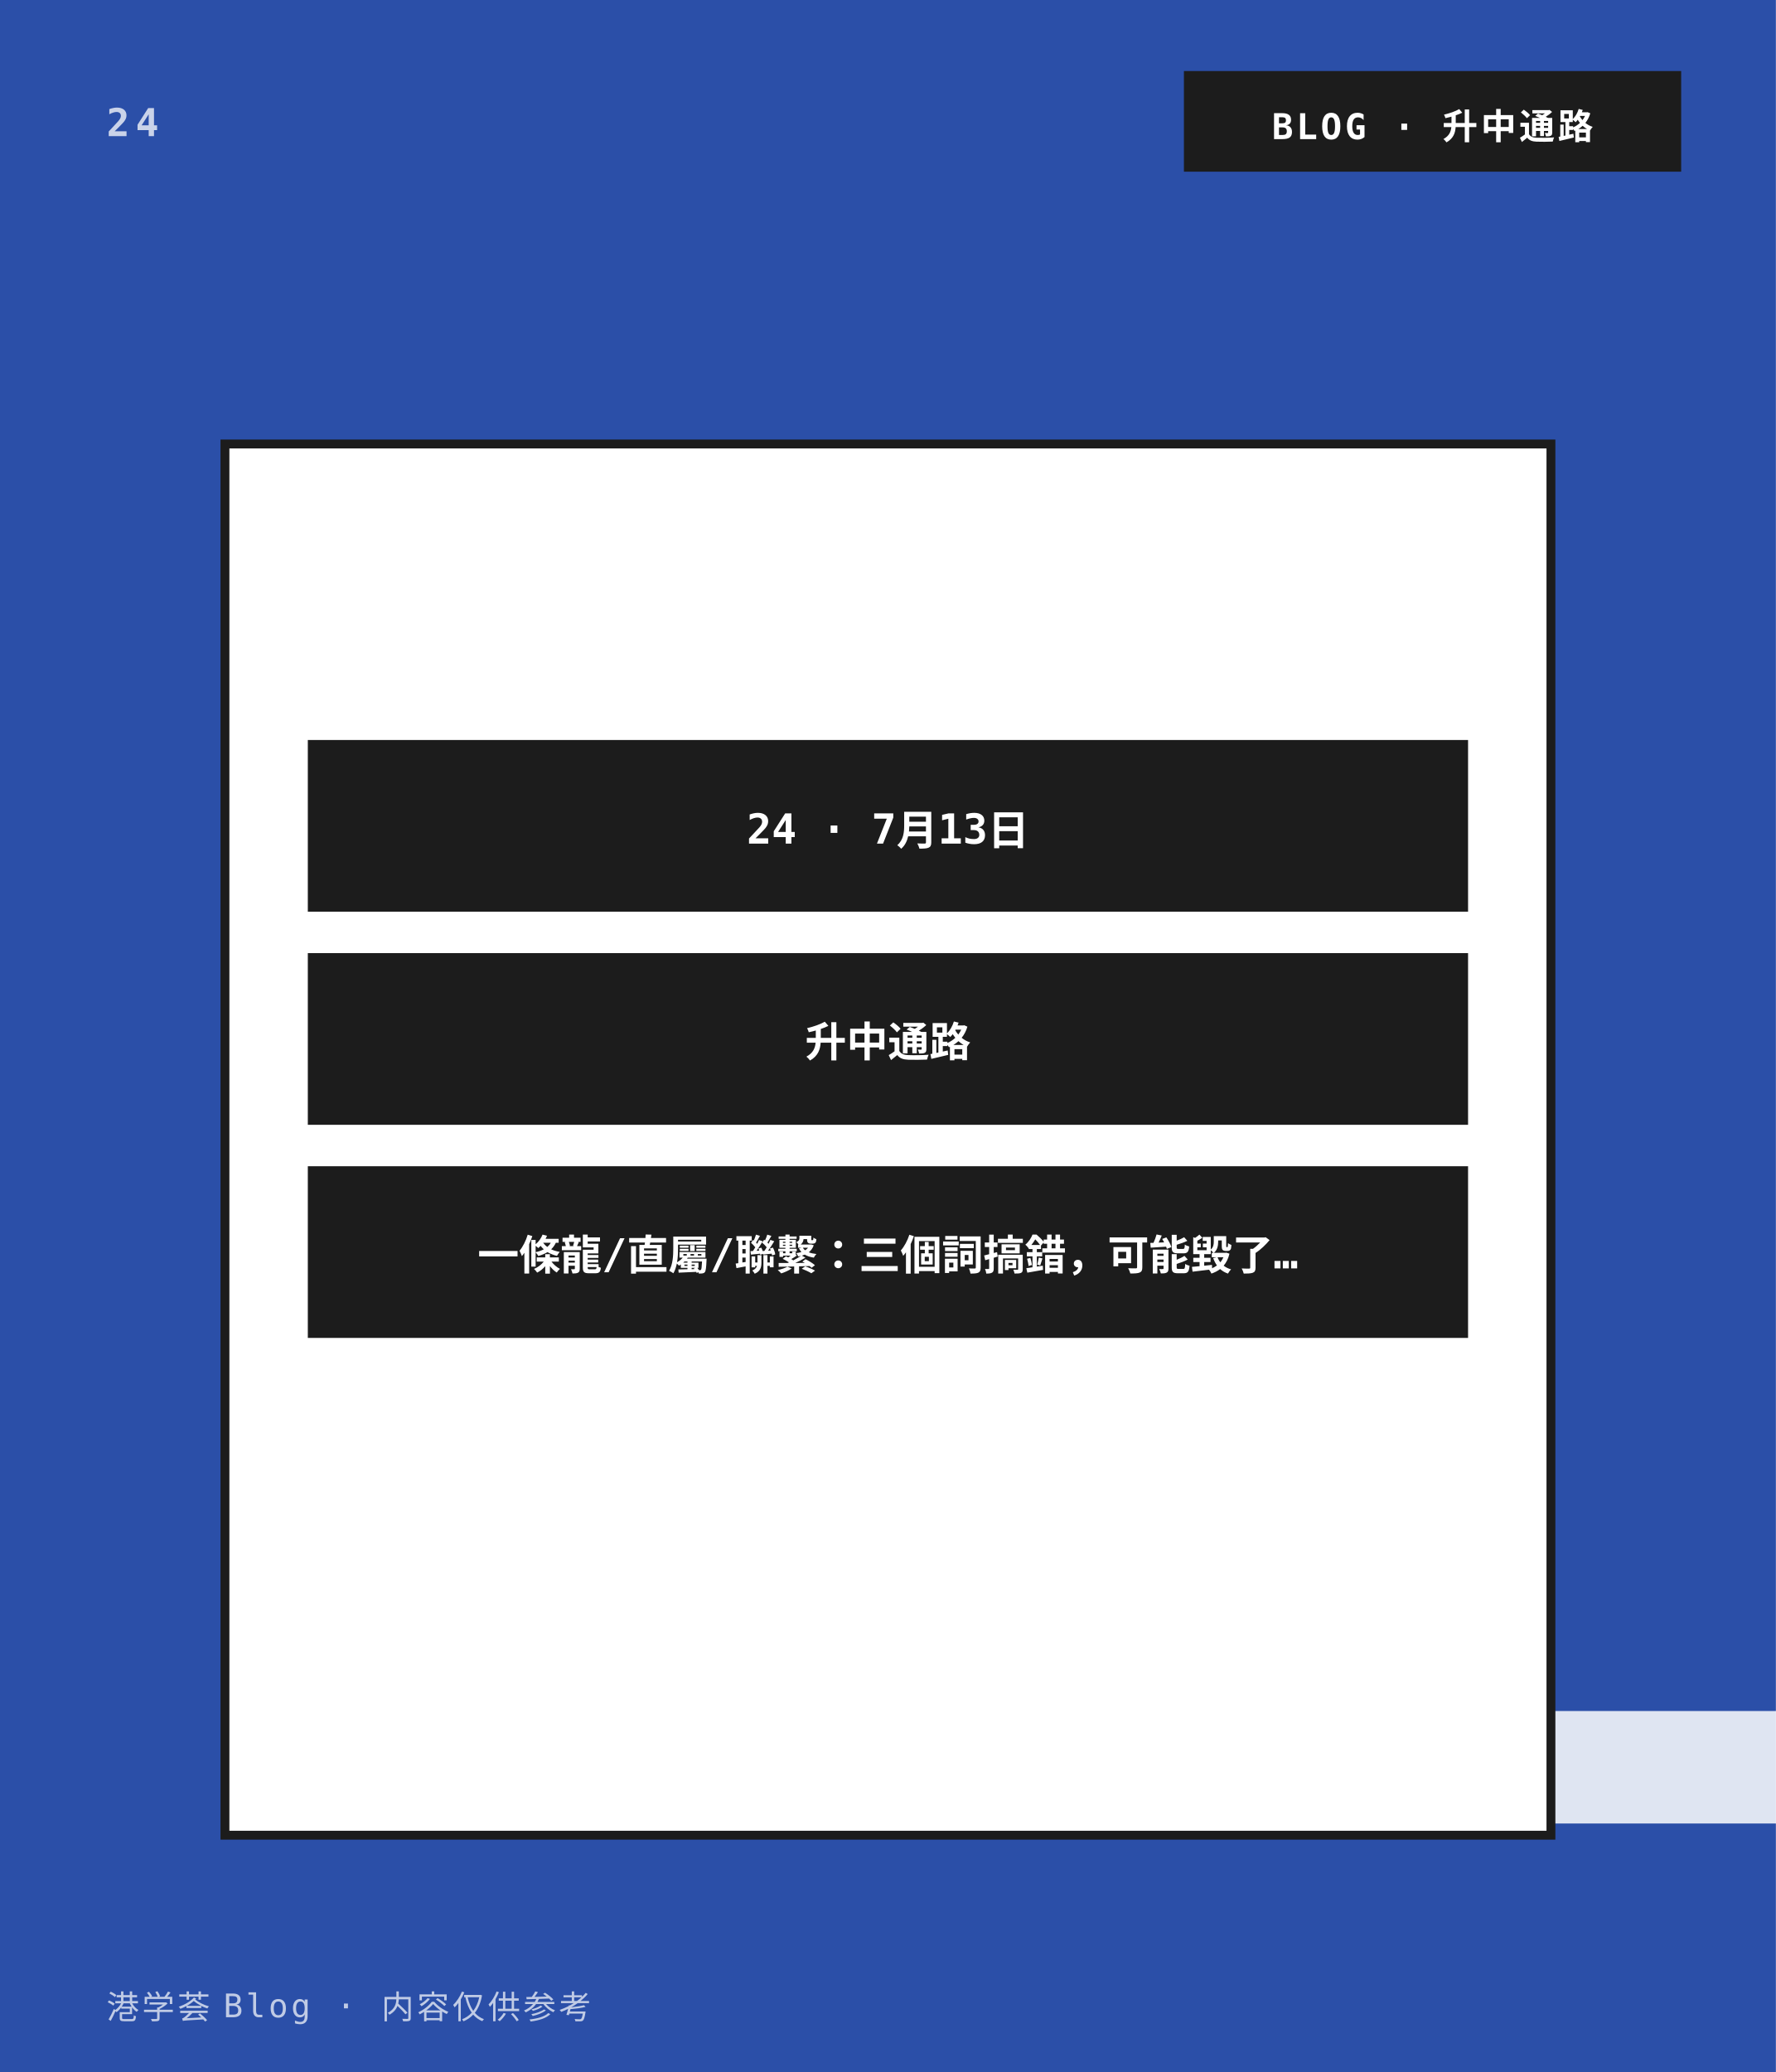
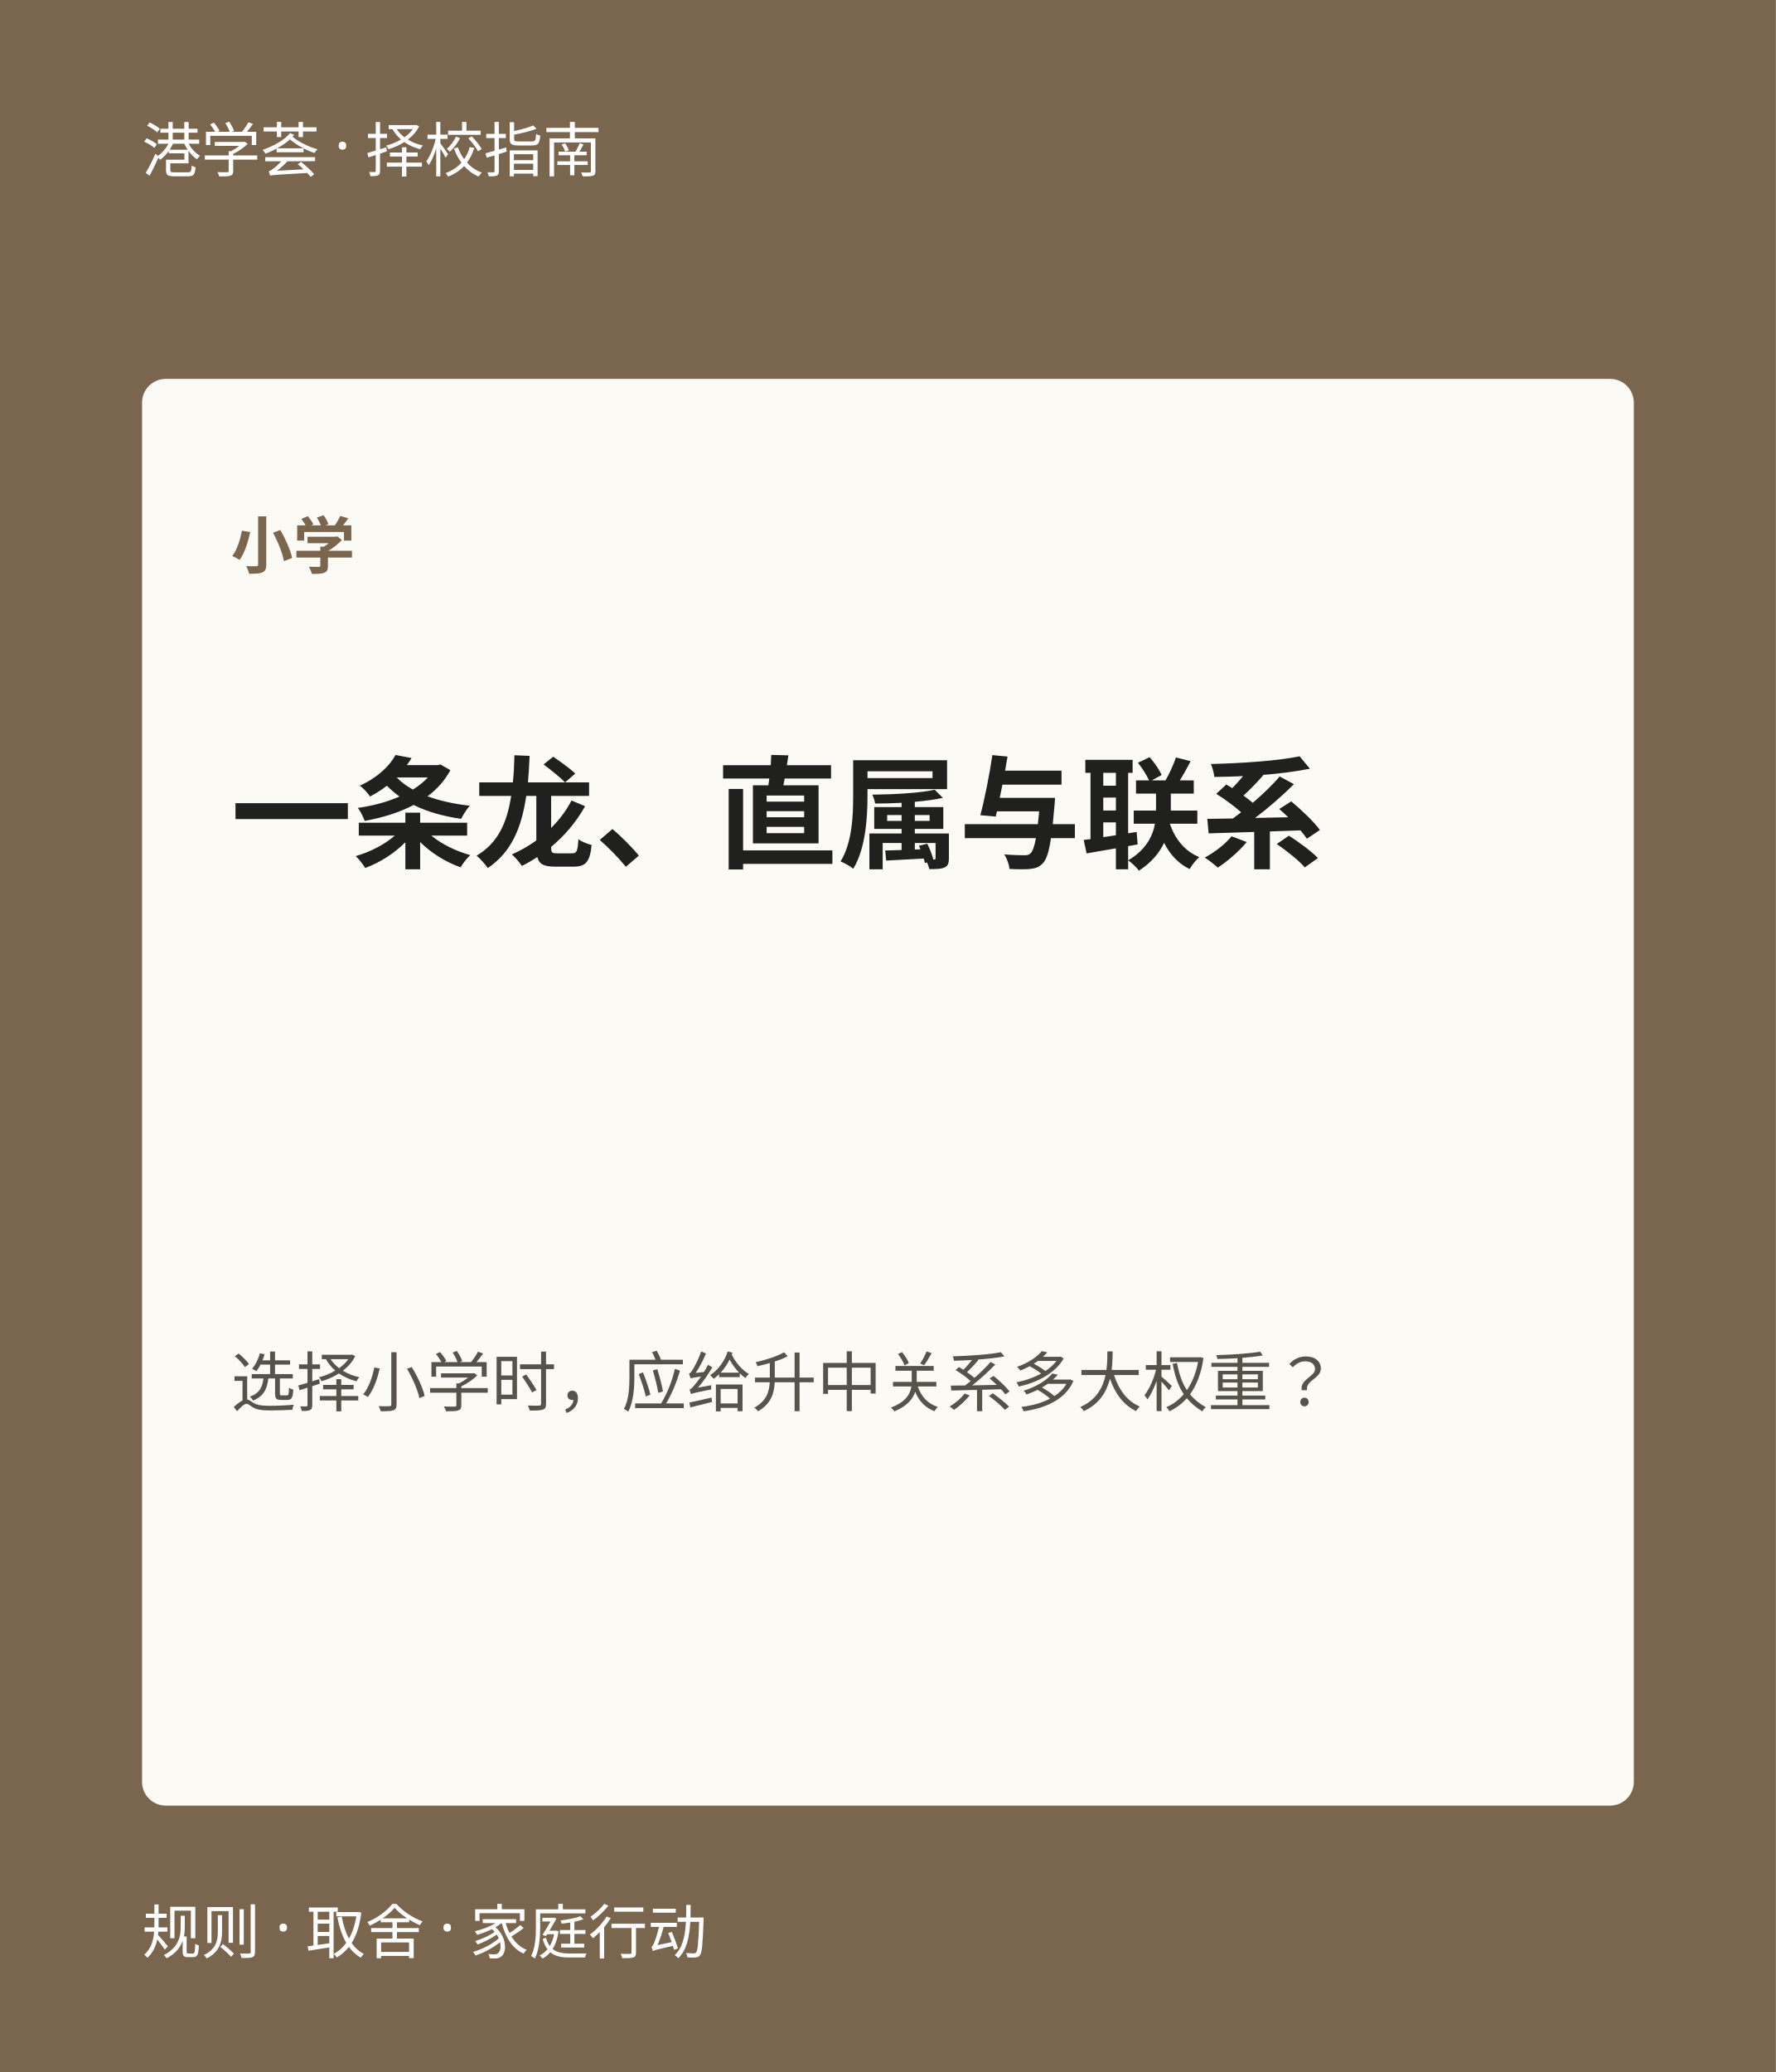
<svg xmlns="http://www.w3.org/2000/svg" width="600" height="700" viewBox="0 0 600 700">
-   <rect width="600" height="700" fill="#2B4FA8" />
-   <rect x="400" y="24" width="168" height="34" fill="#1C1C1C" />
-   <text x="484" y="47" text-anchor="middle" font-family="ui-monospace, Menlo, monospace" font-size="12" font-weight="800" fill="#FFFFFF" letter-spacing="1">BLOG · 升中通路</text>
-   <text x="372" y="710" font-family="Georgia, 'Times New Roman', serif" font-size="290" font-weight="800" fill="rgba(255,255,255,.85)" letter-spacing="-16">一</text>
-   <text x="36" y="46" font-family="ui-monospace, Menlo, monospace" font-size="13" font-weight="600" fill="rgba(255,255,255,.75)" letter-spacing="2">24</text>
-   <rect x="76" y="150" width="448" height="470" fill="#FFFFFF" stroke="#1C1C1C" stroke-width="3" />
-   <rect x="104" y="250" width="392" height="58" fill="#1C1C1C" />
-   <text x="300" y="285" text-anchor="middle" font-family="ui-monospace, Menlo, monospace" font-size="14" font-weight="800" fill="#FFFFFF">24 · 7月13日</text>
-   <rect x="104" y="322" width="392" height="58" fill="#1C1C1C" />
-   <text x="300" y="357" text-anchor="middle" font-family="ui-monospace, Menlo, monospace" font-size="14" font-weight="800" fill="#FFFFFF">升中通路</text>
-   <rect x="104" y="394" width="392" height="58" fill="#1C1C1C" />
-   <text x="300" y="429" text-anchor="middle" font-family="ui-monospace, Menlo, monospace" font-size="14" font-weight="800" fill="#FFFFFF">一條龍/直屬/聯繫：三個詞搞錯，可能毀了…</text>
-   <text x="36" y="682" font-family="ui-monospace, Menlo, monospace" font-size="11" fill="rgba(255,255,255,.7)" letter-spacing="1">港学荟 Blog · 内容仅供参考</text>
+   <rect width="600" height="700" fill="#7A654F" />
+   <rect x="48" y="128" width="504" height="482" rx="8" fill="#FCFAF5" />
+   <text x="48" y="58" font-family="'Songti SC', 'STHeiti', serif" font-size="20" font-weight="500" fill="#fff">港学荟 · 择校指南</text>
+   <text x="78" y="192" font-family="'Songti SC', 'STHeiti', serif" font-size="21" font-weight="700" fill="#7A654F">小学</text>
+   <text x="78" y="290" font-family="'Songti SC', 'STHeiti', serif" font-size="41" font-weight="700" fill="#20201F">一条龙、直属与联系</text>
+   <text x="78" y="475" font-family="'Songti SC', 'STHeiti', serif" font-size="22" font-weight="500" fill="#57534B">选择小学时，应给升中关系多大权重？</text>
+   <text x="48" y="660" font-family="'Songti SC', 'STHeiti', serif" font-size="20" font-weight="500" fill="#fff">规则 · 取舍 · 家庭行动</text>
</svg>
